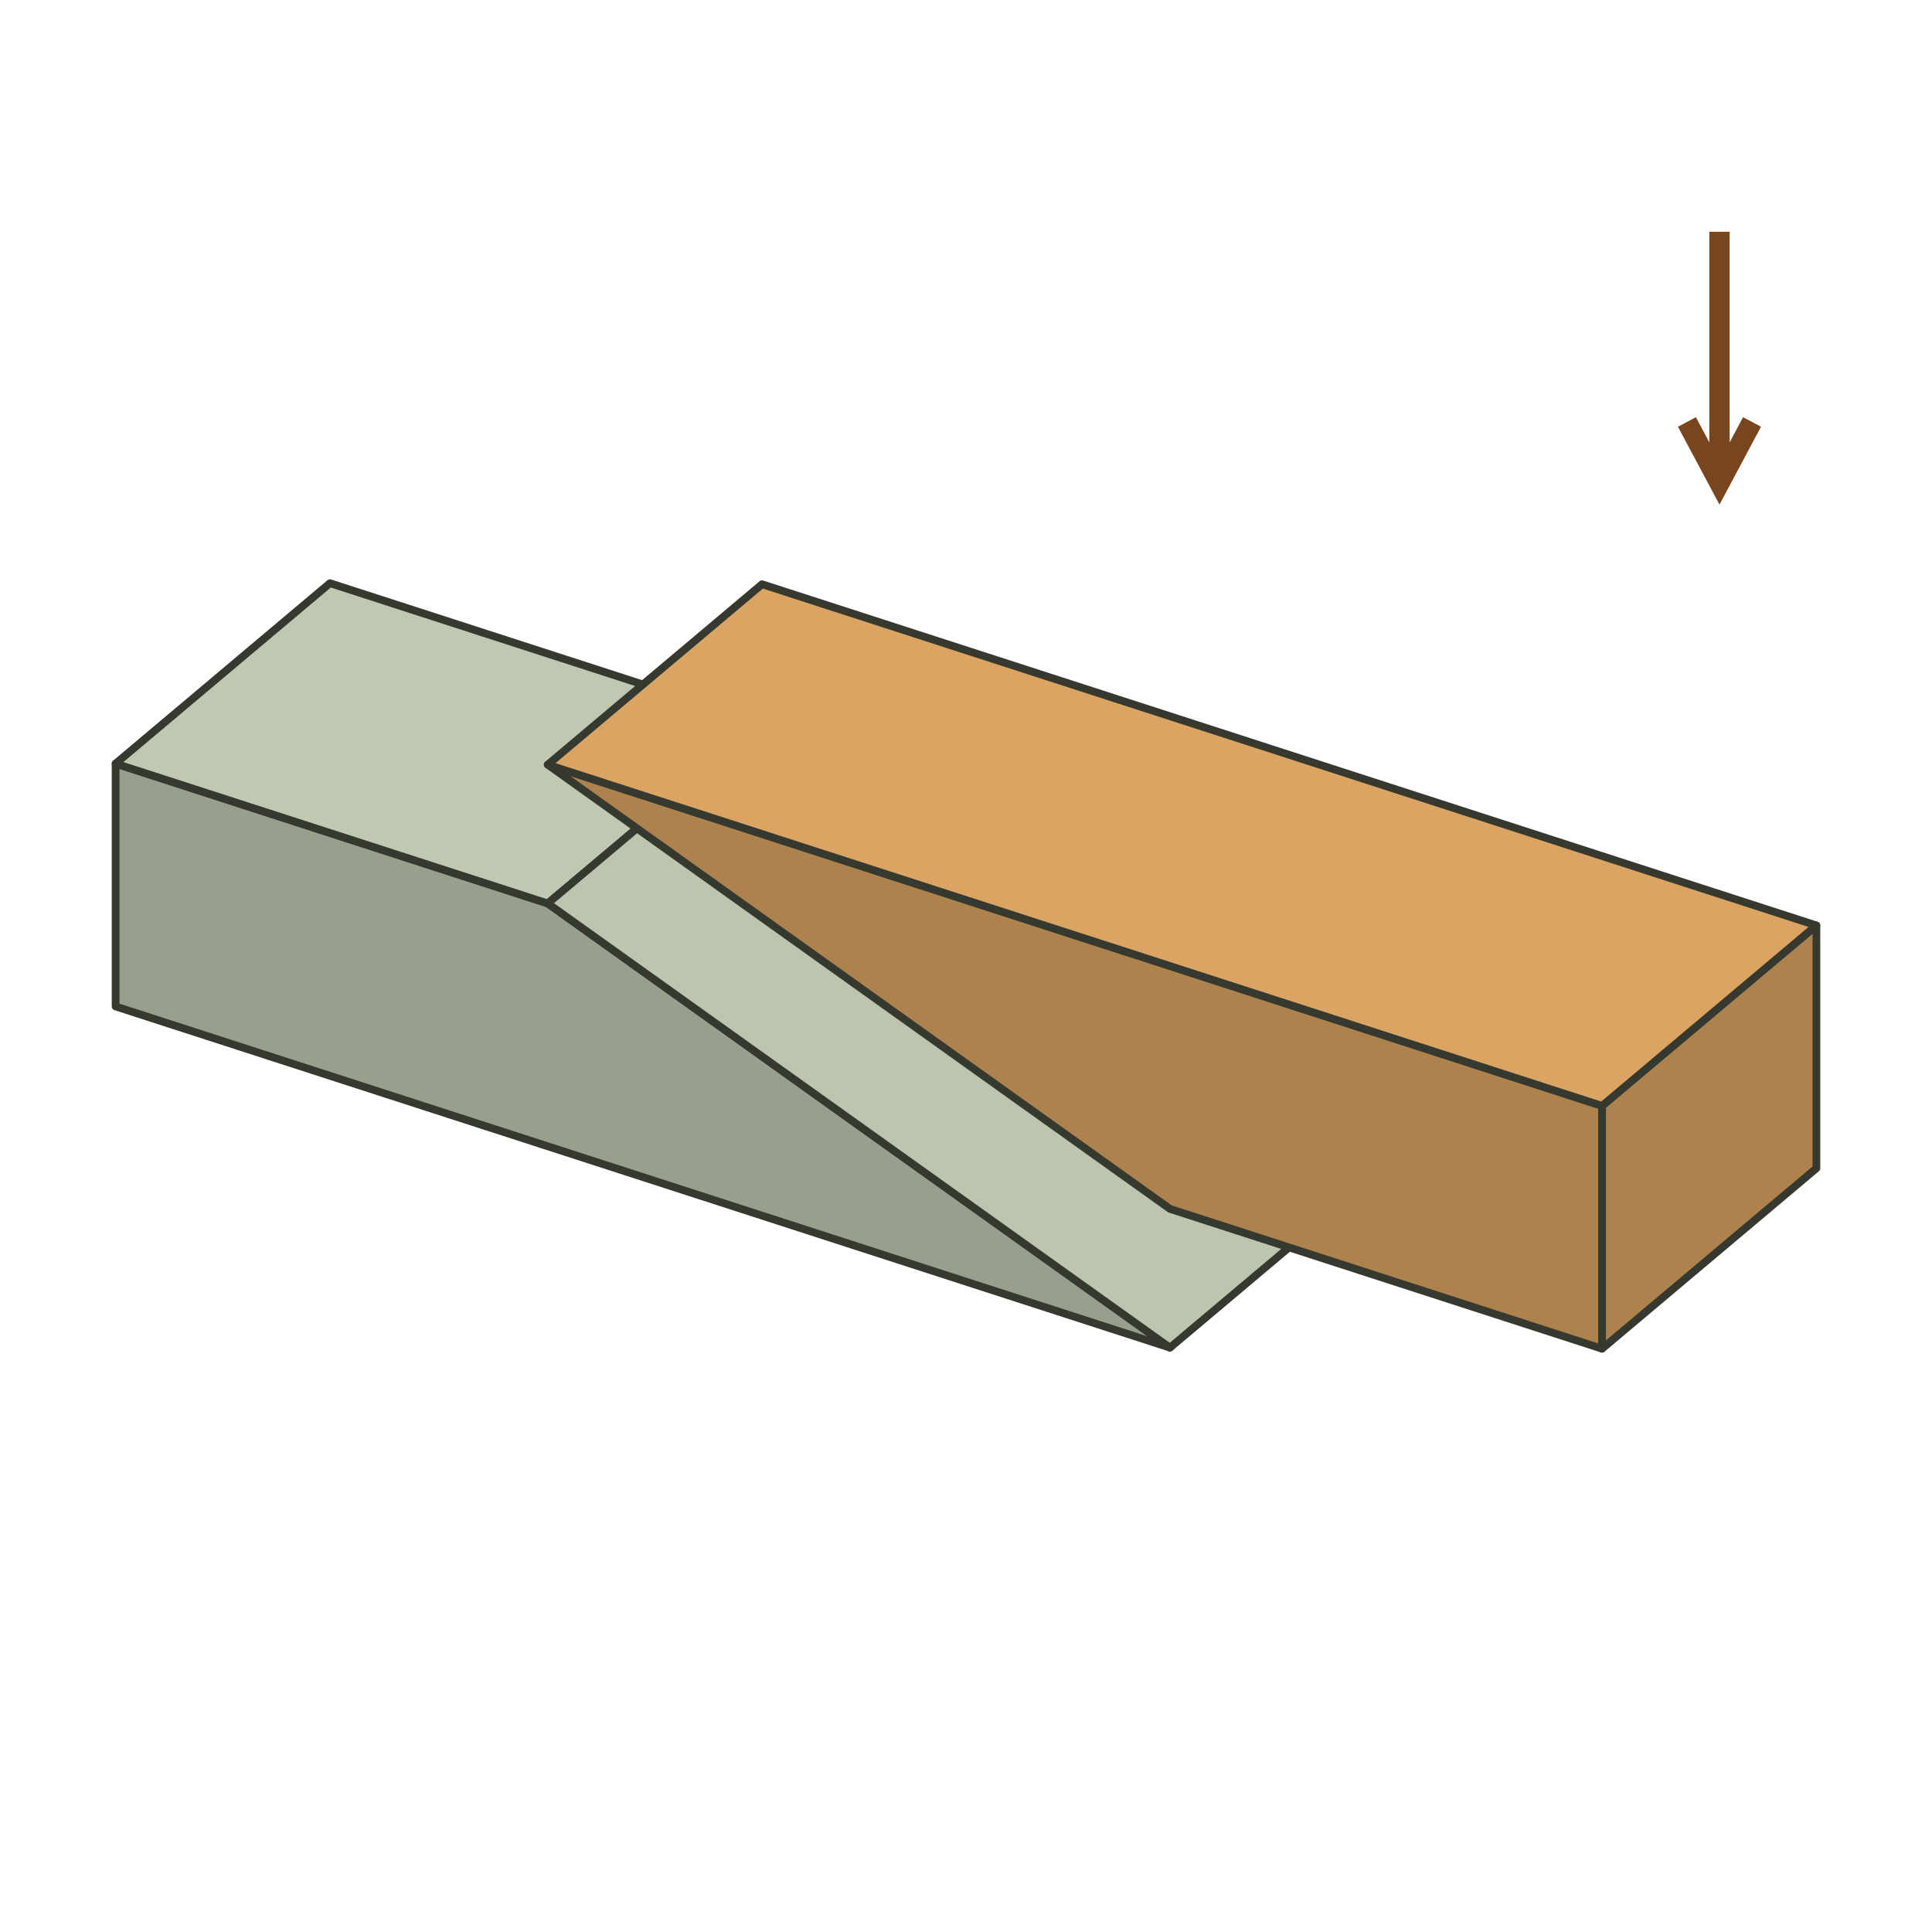
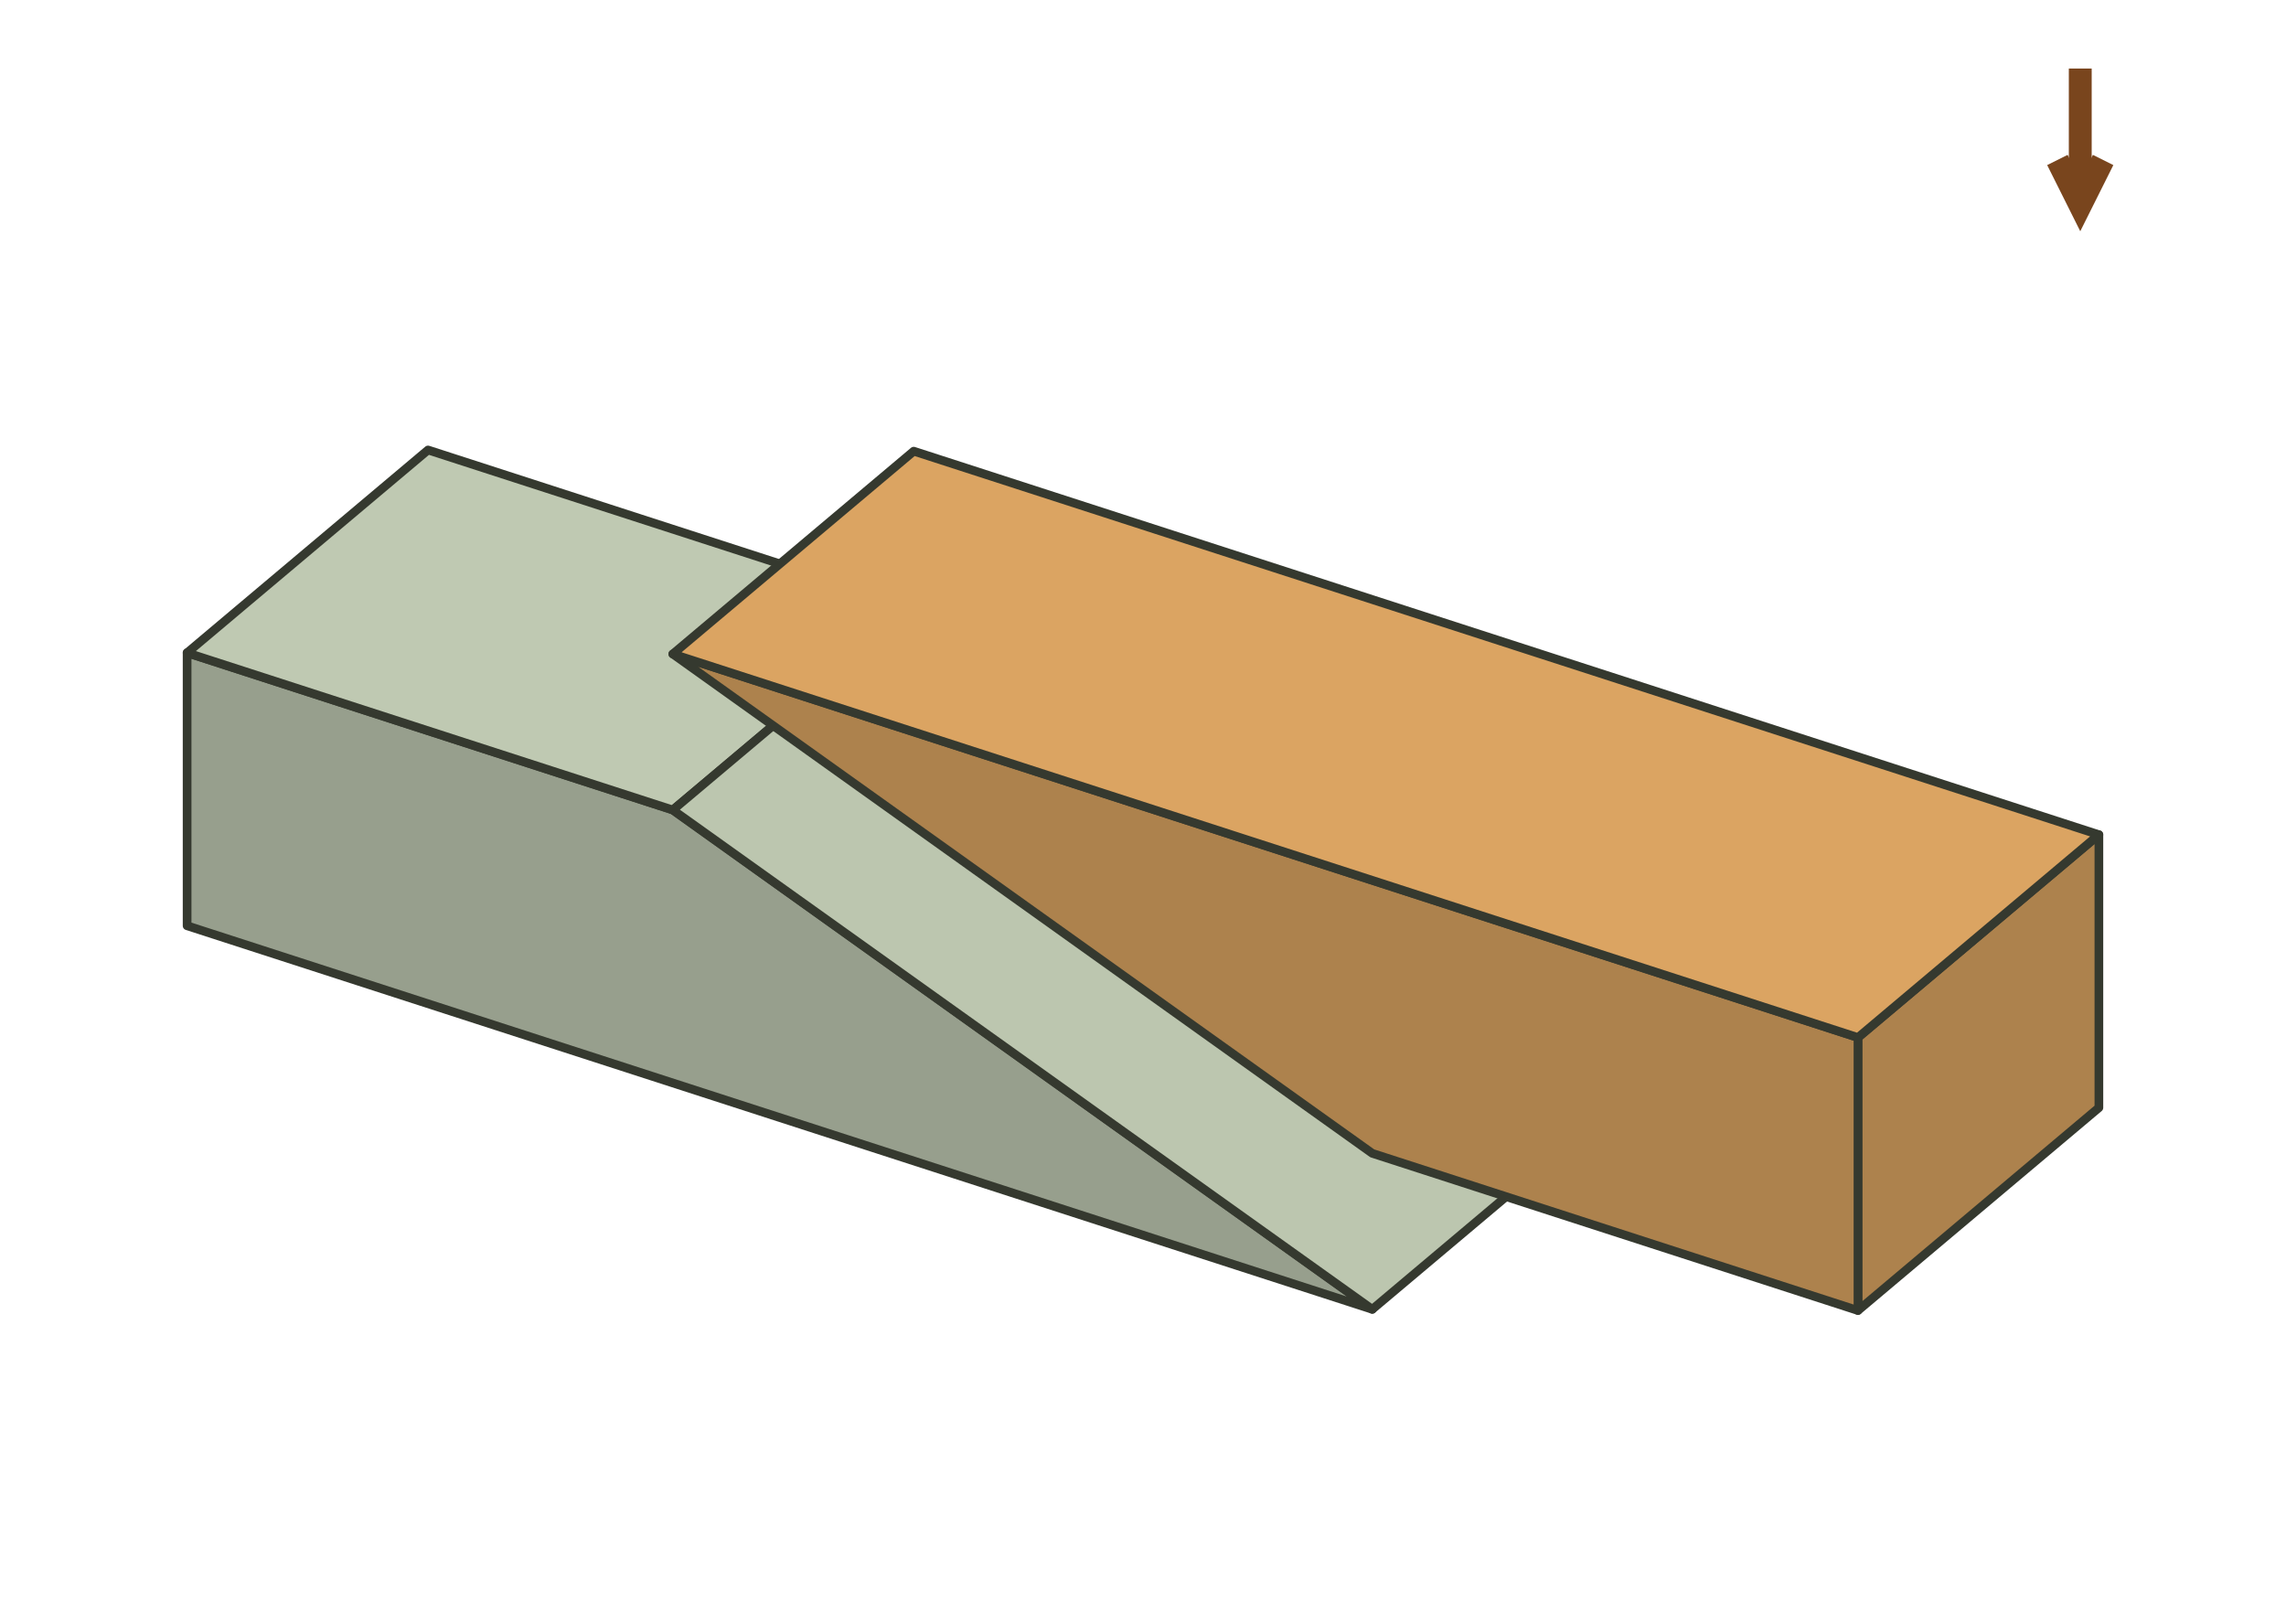
- <svg xmlns="http://www.w3.org/2000/svg" viewBox="-47.50 -56.88 95.00 95.00" role="img">
-   <path d="M-41.815,-7.391 L10.029,9.387 L-20.568,-12.456 L-41.815,-19.332 Z" fill="#979f8d" fill-rule="evenodd" stroke="#35392f" stroke-width=".38" stroke-linejoin="round" />
-   <path d="M-20.568,-12.456 L-10.029,-21.328 L-31.276,-28.204 L-41.815,-19.332 Z" fill="#bfc9b2" fill-rule="evenodd" stroke="#35392f" stroke-width=".38" stroke-linejoin="round" />
-   <path d="M10.029,9.387 L20.568,0.515 L-10.029,-21.328 L-20.568,-12.456 Z" fill="#bcc6af" fill-rule="evenodd" stroke="#35392f" stroke-width=".38" stroke-linejoin="round" />
-   <path d="M41.815,0.567 L41.815,-11.375 L31.276,-2.502 L31.276,9.439 Z" fill="#ad824d" fill-rule="evenodd" stroke="#35392f" stroke-width=".38" stroke-linejoin="round" />
-   <path d="M-20.568,-19.280 L10.029,2.563 L31.276,9.439 L31.276,-2.502 Z" fill="#ad824d" fill-rule="evenodd" stroke="#35392f" stroke-width=".38" stroke-linejoin="round" />
-   <path d="M31.276,-2.502 L41.815,-11.375 L-10.029,-28.152 L-20.568,-19.280 Z" fill="#dba462" fill-rule="evenodd" stroke="#35392f" stroke-width=".38" stroke-linejoin="round" />
-   <g stroke="#79451d" fill="none" stroke-width="1">
-     <path d="M37.05 -45.483 L37.05 -33.133" />
-     <polyline points="35.45,-36.13 37.05,-33.13 38.65,-36.13" />
+ <svg xmlns="http://www.w3.org/2000/svg" role="img" viewBox="-50.000 -47.888 100.000 71.011">
+   <path d="M-41.815,-7.391 L10.029,9.387 L-20.568,-12.456 L-41.815,-19.332 Z" fill="#979f8d" fill-rule="evenodd" stroke="#35392f" stroke-linejoin="round" stroke-width=".38" />
+   <path d="M-20.568,-12.456 L-10.029,-21.328 L-31.276,-28.204 L-41.815,-19.332 Z" fill="#bfc9b2" fill-rule="evenodd" stroke="#35392f" stroke-linejoin="round" stroke-width=".38" />
+   <path d="M10.029,9.387 L20.568,0.515 L-10.029,-21.328 L-20.568,-12.456 Z" fill="#bcc6af" fill-rule="evenodd" stroke="#35392f" stroke-linejoin="round" stroke-width=".38" />
+   <path d="M41.815,0.567 L41.815,-11.375 L31.276,-2.502 L31.276,9.439 Z" fill="#ad824d" fill-rule="evenodd" stroke="#35392f" stroke-linejoin="round" stroke-width=".38" />
+   <path d="M-20.568,-19.280 L10.029,2.563 L31.276,9.439 L31.276,-2.502 Z" fill="#ad824d" fill-rule="evenodd" stroke="#35392f" stroke-linejoin="round" stroke-width=".38" />
+   <path d="M31.276,-2.502 L41.815,-11.375 L-10.029,-28.152 L-20.568,-19.280 Z" fill="#dba462" fill-rule="evenodd" stroke="#35392f" stroke-linejoin="round" stroke-width=".38" />
+   <g fill="none" stroke="#79451d" stroke-width="1">
+     <path d="M41.00 -44.89 L41.00 -38.89" />
+     <polyline points="40.00,-40.89 41.00,-38.89 42.00,-40.89" />
  </g>
</svg>
